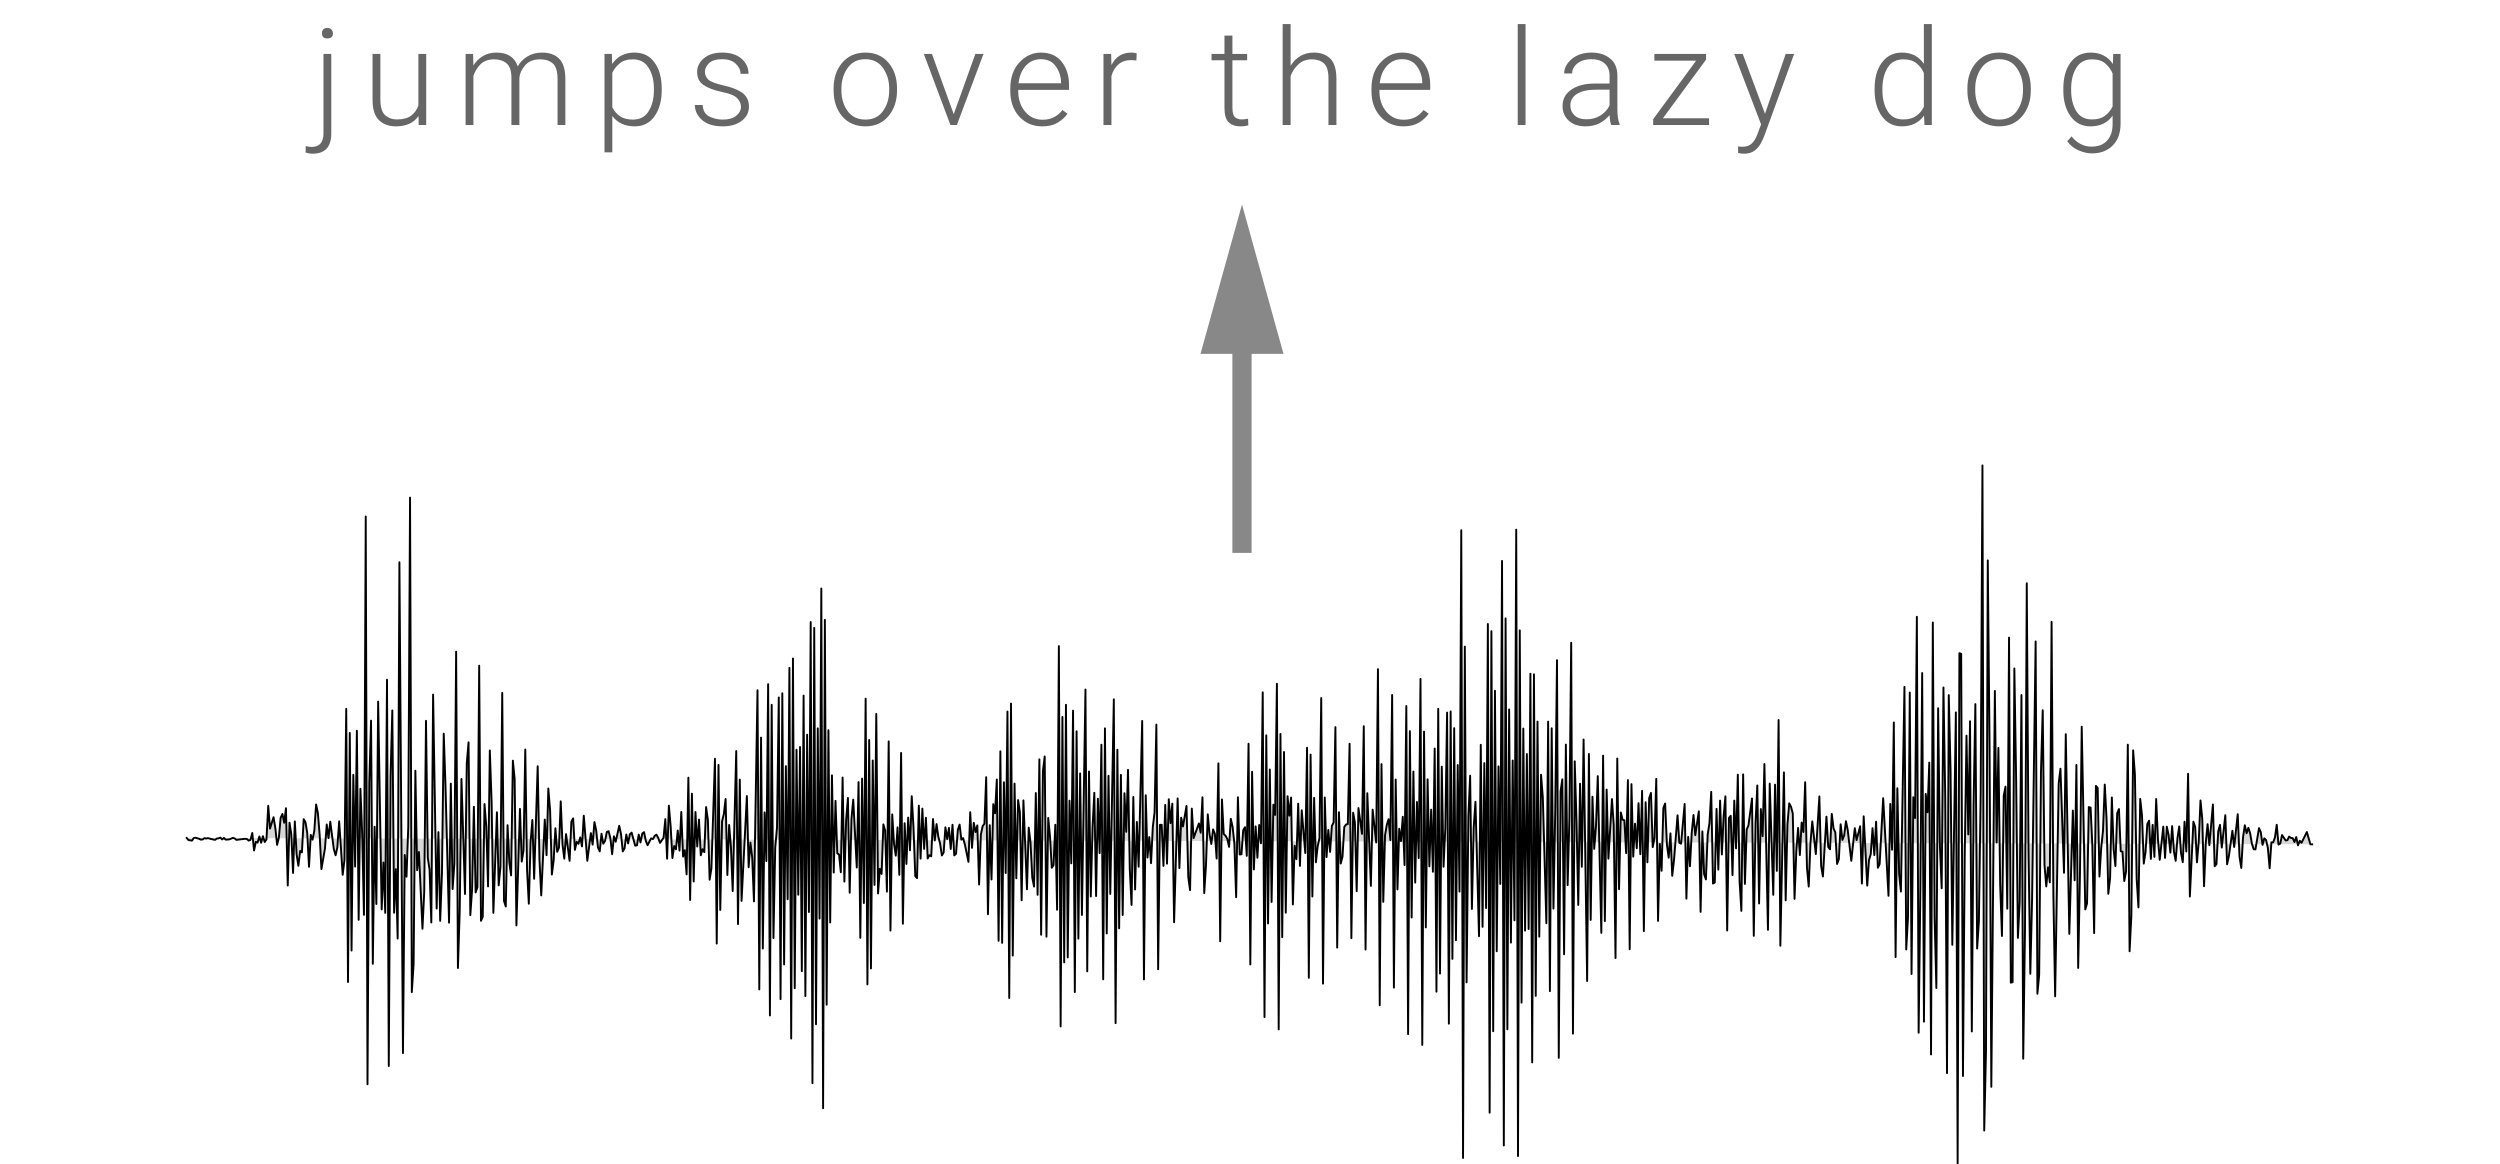
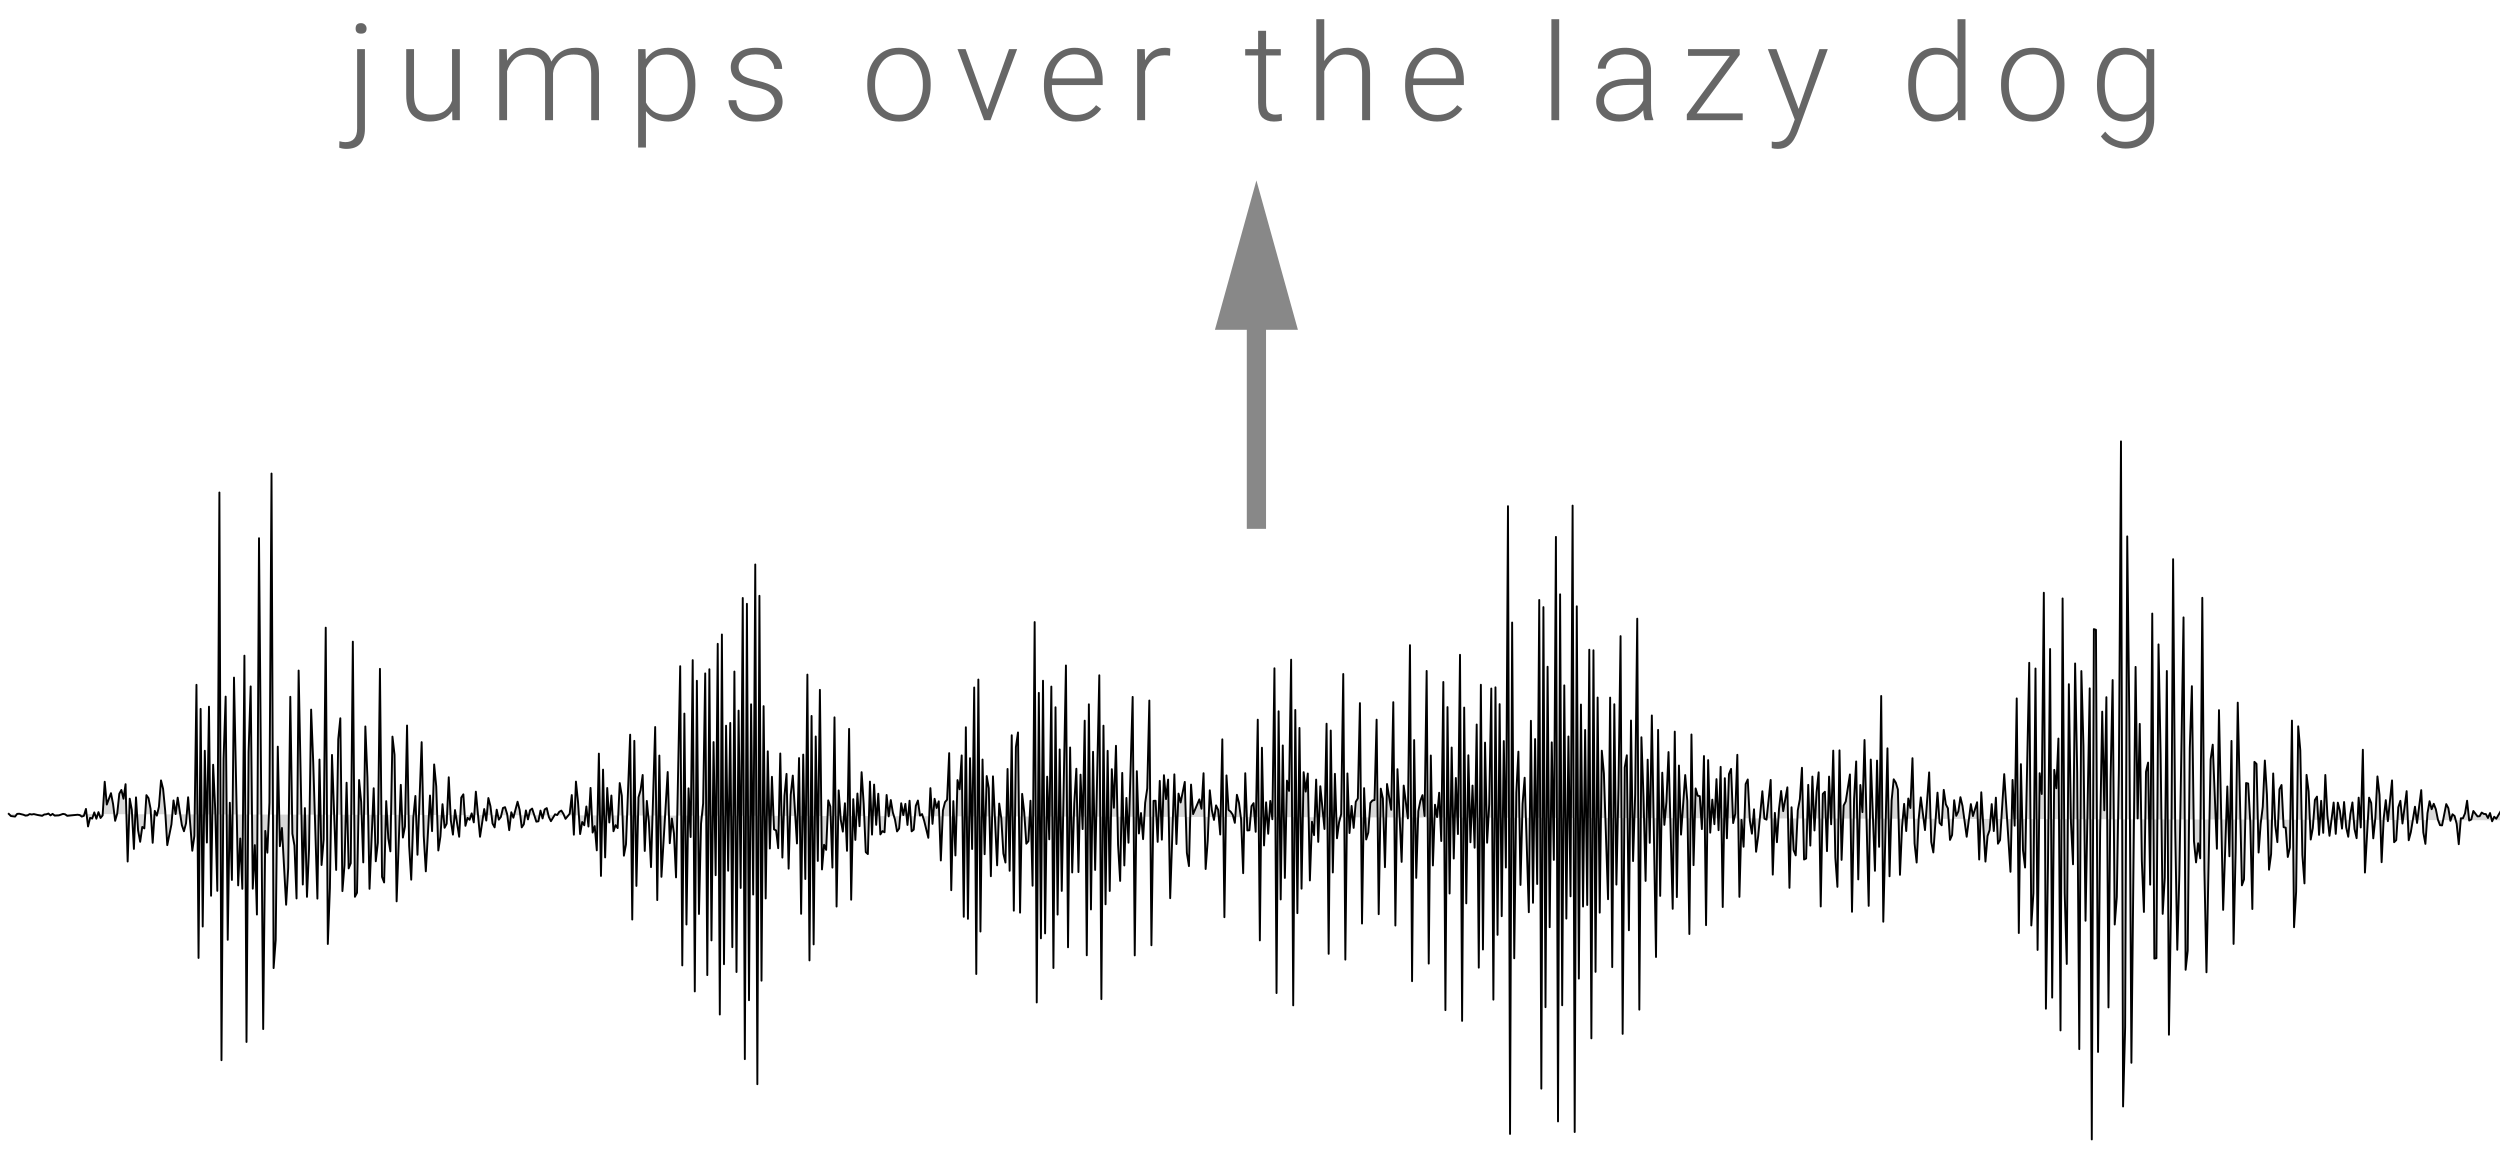
- <svg xmlns="http://www.w3.org/2000/svg" width="260px" height="121px" viewBox="0 0 223 121" version="1.1">
+ <svg xmlns="http://www.w3.org/2000/svg" width="260px" height="121px" viewBox="0 0 260 120" version="1.1">
  <defs>
-     <style type="text/css" id="style2">
+     <style>
      svg {
        font: 300 14px -apple-system, BlinkMacSystemFont, "Roboto", Helvetica, sans-serif;
      }
    </style>
  </defs>
  <g id="Page-1" stroke="none" stroke-width="1" fill="none" fill-rule="evenodd">
-     <g id="speech_recognition" transform="translate(0, -2)">
-       <polyline id="path9" stroke="#000000" stroke-width="0.2" fill="#D8D8D8" stroke-linecap="square" stroke-linejoin="round" points="0.915 89.146 1.1 89.367 1.468 89.424 1.653 89.146 1.837 89.127 2.206 89.233 2.39 89.324 2.575 89.299 2.759 89.165 2.943 89.208 3.128 89.165 3.496 89.266 3.865 89.346 4.05 89.208 4.234 89.186 4.418 89.109 4.603 89.299 4.787 89.146 4.971 89.324 5.34 89.299 5.709 89.146 5.893 89.186 6.078 89.346 6.446 89.299 6.999 89.233 7.184 89.266 7.368 89.424 7.552 89.346 7.737 88.631 7.921 90.449 8.106 89.556 8.29 89.631 8.474 88.992 8.659 89.646 8.843 88.961 9.027 89.571 9.212 89.299 9.396 85.804 9.58 88.171 9.949 86.991 10.134 88.116 10.318 89.863 10.502 89.109 10.687 87.047 10.871 86.655 11.055 87.565 11.24 86.056 11.424 94.097 11.608 87.565 11.793 88.735 11.977 92.787 12.162 87.427 12.346 90.857 12.53 92.045 12.715 90.503 12.899 90.652 13.083 87.197 13.268 87.505 13.452 88.631 13.636 92.15 13.821 88.83 14.005 89.324 14.189 88.399 14.374 85.663 14.558 86.549 14.743 88.816 14.927 92.392 15.296 90.238 15.48 87.746 15.664 89.165 15.849 87.456 16.217 90.317 16.402 90.948 16.586 90.122 16.771 87.417 17.139 92.976 17.324 91.439 17.508 75.722 17.692 104.126 17.877 78.225 18.061 100.858 18.245 82.58 18.43 92.124 18.614 77.995 18.799 97.658 18.983 84.033 19.167 88.708 19.352 97.147 19.536 55.721 19.72 114.76 19.905 83.412 20.089 76.948 20.273 102.24 20.458 87.986 20.642 96.015 20.827 74.97 21.195 96.58 21.38 91.706 21.564 96.937 21.748 72.691 21.933 112.864 22.117 82.708 22.301 75.888 22.486 96.923 22.67 92.392 22.855 99.611 23.039 60.476 23.408 111.521 23.592 90.918 23.776 93.179 23.961 87.954 24.145 53.75 24.329 105.18 24.514 102.27 24.698 82.153 24.883 92.502 25.067 90.61 25.436 98.592 25.62 94.767 25.804 76.967 25.989 91.202 26.173 92.443 26.357 97.937 26.542 74.239 26.911 96.49 27.095 88.543 27.279 97.771 27.464 92.787 27.648 78.3 27.832 83.772 28.201 97.956 28.385 83.493 28.57 94.461 28.754 91.814 28.938 69.778 29.123 102.674 29.307 96.875 29.492 83.014 29.86 94.974 30.045 81.385 30.229 79.201 30.413 97.174 30.598 94.491 30.782 85.904 30.966 94.812 31.151 94.273 31.335 71.233 31.52 97.764 31.704 97.35 31.888 85.622 32.073 87.912 32.257 94.189 32.441 80.051 32.626 85.353 32.81 96.937 33.179 86.478 33.363 94.074 33.548 92.142 33.732 74.061 33.916 95.697 34.101 96.275 34.285 87.818 34.469 91.688 34.654 93.041 34.838 81.109 35.022 83 35.207 98.239 35.576 86.124 35.76 91.606 35.944 90.449 36.129 79.954 36.313 92.46 36.497 95.987 36.682 89.541 36.866 87.282 37.05 93.395 37.419 81.685 37.604 91.439 37.788 95.12 38.157 87.235 38.341 90.938 38.525 84.003 38.71 86.287 38.894 92.951 39.078 91.495 39.263 88.138 39.447 90.589 39.632 90.168 39.816 85.337 40 89.824 40.185 91.298 40.369 88.748 40.738 91.523 40.922 87.447 41.106 87.112 41.291 90.384 41.475 89.556 41.66 89.757 41.844 89.091 42.028 90.026 42.213 86.835 42.581 91.523 42.95 88.643 43.134 89.837 43.319 87.496 43.503 88.352 43.688 90.145 43.872 90.546 44.056 88.708 44.241 89.744 44.425 89.459 44.609 88.531 44.794 88.446 44.978 89.165 45.162 90.837 45.347 88.976 45.531 89.541 45.9 87.88 46.084 88.735 46.269 90.546 46.453 90.226 46.637 88.788 46.822 89.716 47.006 88.761 47.19 88.593 47.559 89.952 47.743 89.914 47.928 88.802 48.112 89.616 48.297 88.682 48.481 88.543 48.665 89.459 48.85 89.902 49.218 89.186 49.403 89.266 49.587 88.931 49.771 88.802 49.956 89.146 50.14 89.66 50.509 89.127 50.693 87.187 50.878 91.307 51.062 85.787 51.246 87.912 51.431 91.24 51.615 89.989 51.799 90.328 51.984 88.376 52.168 90.46 52.353 86.443 52.537 91.086 52.721 90.417 52.906 92.935 53.09 82.878 53.274 95.597 53.459 84.542 53.643 93.672 53.827 86.452 54.012 90.038 54.196 87.235 54.381 90.948 54.565 90.317 54.749 90.62 54.934 85.937 55.118 87.254 55.302 93.491 55.487 92.306 55.855 80.908 56.04 100.132 56.224 81.548 56.409 96.635 56.593 87.417 56.777 86.673 56.962 85.097 57.146 93 57.33 87.797 57.515 90.074 57.699 94.678 58.068 80.11 58.252 98.108 58.437 83.079 58.621 95.69 59.174 84.79 59.358 92.194 59.543 89.631 59.727 91.163 59.911 95.747 60.28 73.786 60.465 104.901 60.649 78.713 60.833 100.648 61.018 86.487 61.202 91.55 61.386 73.154 61.571 107.607 61.755 75.303 61.939 99.554 62.124 90.157 62.308 88.061 62.492 74.534 62.677 105.909 62.861 74.101 63.046 102.3 63.23 81.678 63.414 95.518 63.599 71.459 63.783 110.008 63.967 70.488 64.152 104.775 64.336 79.973 64.52 95.054 64.705 79.688 64.889 103.005 65.074 74.343 65.258 105.588 65.442 78.406 65.627 96.848 65.811 66.693 65.995 114.649 66.18 67.299 66.364 108.522 66.548 77.748 66.733 97.531 66.917 63.208 67.102 117.255 67.286 66.465 67.47 106.49 67.655 77.94 67.839 97.937 68.023 82.637 68.208 92.745 68.392 85.289 68.576 90.755 68.761 90.867 68.945 92.712 69.13 82.864 69.314 93.687 69.498 87.263 69.683 84.986 69.867 94.841 70.051 87.168 70.236 85.161 70.604 92.22 70.789 83.339 70.973 99.535 71.158 82.978 71.342 95.917 71.526 74.661 71.711 104.38 71.895 78.96 72.079 102.716 72.264 81.095 72.448 94.036 72.632 76.245 72.817 94.922 73.001 92.357 73.186 92.886 73.37 87.736 73.554 88.376 73.739 94.73 73.923 79.106 74.107 98.78 74.292 86.7 74.476 89.744 74.66 90.987 74.845 88.04 75.029 92.984 75.214 80.306 75.398 98.069 75.582 87.615 75.767 91.85 75.951 87.028 76.135 90.427 76.32 84.806 76.504 88.083 76.688 93.122 76.873 93.323 77.057 85.787 77.242 91.298 77.426 86.098 77.61 90.283 77.795 87.047 77.979 91.279 78.163 90.938 78.348 91.056 78.532 87.178 78.716 89.405 78.901 87.705 79.085 89.008 79.269 89.73 79.454 90.968 79.638 90.673 79.823 88.04 80.007 89.266 80.191 88.105 80.376 90.294 80.56 87.777 80.744 90.958 80.929 90.786 81.113 88.306 81.297 87.756 81.482 89.324 81.666 89.165 81.851 89.85 82.219 91.633 82.404 86.469 82.588 90.18 82.772 87.575 82.957 88.531 83.141 87.839 83.325 93.99 83.51 88.788 83.694 87.922 83.879 87.665 84.063 82.828 84.247 97.079 84.432 87.818 84.616 93.467 84.8 85.63 84.985 86.584 85.169 83.065 85.353 99.844 85.538 80.136 85.722 100.057 85.907 83.354 86.091 92.795 86.275 76 86.46 105.796 86.644 75.174 86.828 101.378 87.013 83.493 87.197 93.339 87.381 85.209 87.566 86.469 87.75 95.625 87.935 85.241 88.303 94.491 88.488 88.072 88.672 89.616 88.856 93.275 89.041 94.204 89.225 84.473 89.409 95.062 89.594 80.968 89.778 99.21 89.963 82.202 90.147 80.675 90.331 99.414 90.516 87.065 90.7 88.992 90.884 92.246 91.069 91.984 91.253 87.777 91.437 96.614 91.622 69.197 91.806 108.755 91.991 76.562 92.175 102.084 92.359 75.297 92.544 101.572 92.728 85.273 92.912 91.787 93.097 75.905 93.281 105.174 93.465 78.057 93.65 99.617 93.834 82.44 94.019 97.154 94.387 73.711 94.572 103.017 94.756 82.237 94.94 95.237 95.125 88.018 95.309 84.45 95.493 95.193 95.678 85.066 95.862 90.725 96.046 79.45 96.231 103.848 96.415 77.748 96.6 99.082 96.784 82.686 96.968 94.974 97.337 74.731 97.521 108.408 97.706 79.973 97.89 98.546 98.074 82.587 98.259 97.161 98.443 84.496 98.628 88.507 98.812 82.063 98.996 92.349 99.181 96.114 99.365 84.884 99.549 94.506 99.734 87.486 99.918 92.142 100.287 76.979 100.471 103.859 100.656 84.705 100.84 91.183 101.024 89.057 101.209 91.769 101.393 87.986 101.577 86.487 101.762 77.356 101.946 102.805 102.13 87.787 102.315 87.777 102.499 92.054 102.684 85.713 102.868 91.823 103.052 85.121 103.237 87.605 103.421 85.581 103.605 97.91 103.974 85.034 104.158 92.28 104.343 87.037 104.527 87.954 104.896 85.82 105.08 93.203 105.265 94.574 105.449 86.098 105.633 89.165 106.186 87.635 106.371 88.605 106.555 84.916 106.74 94.878 106.924 91.939 107.108 86.691 107.293 88.775 107.477 89.771 107.661 88.261 107.846 88.721 108.03 91.288 108.214 81.392 108.399 99.888 108.583 85.145 108.768 88.735 108.952 88.916 109.136 89.233 109.321 90.074 109.505 87.159 109.689 87.997 109.874 89.702 110.058 95.309 110.242 84.916 110.427 90.867 110.611 90.847 110.795 88.341 110.98 88.029 111.164 91.007 111.349 79.348 111.533 102.299 111.717 82.265 111.902 92.426 112.086 87.944 112.27 91.212 112.455 87.797 112.639 89.702 112.823 74.003 113.008 107.776 113.192 78.475 113.377 98.042 113.561 82.028 113.745 95.803 113.93 85.688 114.114 86.754 114.298 73.108 114.483 109.056 114.667 78.337 114.851 99.465 115.036 80.208 115.22 96.923 115.405 84.806 115.589 86.826 115.773 84.947 115.958 96.065 116.142 89.964 116.326 91.354 116.511 85.581 116.695 92.054 116.879 86.269 117.248 90.714 117.433 79.766 117.617 103.697 117.801 80.477 117.986 95.237 118.17 84.979 118.354 91.679 118.539 90.026 118.723 89.165 118.907 74.597 119.092 104.299 119.276 84.939 119.461 91.134 119.645 88.318 119.829 90.599 120.014 87.891 120.198 87.535 120.382 77.625 120.567 100.549 120.751 86.469 120.935 91.805 121.12 91.095 121.304 88.007 121.489 87.746 121.673 87.705 121.857 79.348 122.042 99.573 122.226 86.522 122.41 87.535 122.595 94.686 122.779 86.039 123.148 88.721 123.332 77.527 123.517 100.753 123.701 84.496 124.07 94.136 124.254 86.201 124.623 89.616 124.807 71.598 124.991 106.541 125.176 81.467 125.36 95.796 125.545 88.858 125.729 87.777 125.913 87.197 126.098 89.367 126.282 74.279 126.466 104.712 126.651 83.072 126.835 94.506 127.019 88.193 127.204 89.476 127.388 86.945 127.572 91.966 127.757 75.427 127.941 109.55 128.126 78.039 128.31 97.424 128.494 82.244 128.679 93.789 128.863 85.41 129.047 91.24 129.232 72.601 129.416 110.67 129.6 78.088 129.785 98.449 129.969 83.05 130.154 92.098 130.338 86.201 130.522 92.662 130.707 79.85 130.891 105.135 131.075 75.716 131.26 103.247 131.444 81.732 131.628 92.142 131.813 88.149 131.997 76.108 132.182 108.462 132.366 75.983 132.55 101.723 132.735 77.73 132.919 99.781 133.103 81.569 133.288 94.723 133.472 57.143 133.656 122.429 133.841 69.245 134.025 104.16 134.21 86.936 134.394 82.672 134.578 96.532 134.763 88.094 134.947 85.386 135.316 99.369 135.5 79.463 135.684 98.39 135.869 81.365 136.053 96.435 136.238 66.897 136.422 117.718 136.606 67.641 136.791 109.245 136.975 73.843 137.159 100.931 137.344 81.705 137.528 93.928 137.712 60.339 137.897 121.127 138.081 66.309 138.266 109.046 138.45 75.781 138.634 100.032 138.819 81.095 139.003 97.718 139.187 57.086 139.372 122.23 139.556 67.556 139.74 106.273 139.925 77.773 140.109 98.78 140.294 80.418 140.478 98.618 140.662 72.07 140.847 112.487 141.031 72.131 141.215 105.571 141.4 77.045 141.584 99.414 141.768 82.573 141.953 84.923 142.322 98.016 142.506 77.051 142.69 105.078 142.875 77.742 143.059 96.497 143.243 86.373 143.428 70.658 143.612 112.021 143.796 84.313 143.981 83.05 144.165 101.244 144.349 79.437 144.534 94.051 144.718 87.131 144.903 68.844 145.087 109.502 145.271 81.176 145.456 87.398 145.64 96.114 145.824 83.507 146.009 92.15 146.193 78.909 146.562 104.027 146.746 80.411 146.931 97.671 147.115 84.861 147.299 90.283 147.484 87.88 147.668 82.715 148.037 99.018 148.221 80.589 148.405 97.797 148.59 84.116 148.774 91.298 149.143 85.105 149.327 87.787 149.512 101.638 149.696 80.888 149.88 94.476 150.065 86.496 150.249 87.254 150.433 87.301 150.618 90.725 150.802 83.129 150.987 100.716 151.171 83.551 151.355 91.095 151.54 87.665 151.724 90.215 151.908 85.532 152.093 90.837 152.277 84.252 152.461 98.831 152.646 85.434 152.83 91.679 153.015 85.002 153.199 84.466 153.383 90.098 153.568 89.146 153.752 83 153.936 97.771 154.121 89.771 154.305 92.561 154.489 86.039 154.674 85.565 154.858 89.837 155.043 91.202 155.227 88.669 155.411 93.082 155.596 91.467 155.964 86.79 156.149 89.646 156.333 89.744 156.702 85.614 156.886 95.461 157.071 89.04 157.255 92.089 157.439 88.618 157.624 86.763 157.808 88.858 158.177 86.382 158.361 96.834 158.545 88.458 158.73 92.919 158.914 93.459 159.099 88.775 159.283 87.615 159.467 84.351 159.652 93.89 159.836 93.781 160.02 86.124 160.205 92.443 160.389 85.265 160.573 90.867 160.758 86.881 160.942 84.822 161.126 98.773 161.311 87.065 161.495 86.844 161.68 93.017 161.864 85.265 162.048 90.226 162.233 82.566 162.417 93.679 162.601 96.731 162.786 82.538 162.97 93.928 163.154 88.272 163.339 87.849 163.708 85.042 163.892 99.325 164.076 87.595 164.261 83.691 164.445 95.959 164.629 86.141 164.814 88.961 164.998 81.46 165.367 98.708 165.551 83.493 165.92 95.062 166.104 83.603 166.289 92.57 166.473 76.882 166.657 100.357 167.026 82.327 167.21 95.633 167.395 87.726 167.579 85.548 167.764 85.896 167.948 86.602 168.132 95.482 168.317 90.514 168.501 88.105 168.685 90.928 168.87 87.545 169.054 88.531 169.238 83.354 169.423 92.211 169.607 94.204 169.792 89.602 169.976 87.427 170.345 90.827 170.713 84.829 170.898 92.063 171.082 93.155 171.451 86.936 171.635 90.086 171.82 90.328 172.004 86.646 172.188 88.149 172.373 88.568 172.557 91.85 172.741 91.345 172.926 87.726 173.11 89.346 173.294 88.887 173.479 87.408 173.663 88.318 174.032 91.523 174.401 88.127 174.585 89.367 174.954 87.933 175.138 93.89 175.322 86.899 175.691 94.105 175.875 91.448 176.06 90.827 176.244 88.127 176.429 90.928 176.613 87.456 176.797 92.246 176.982 91.868 177.35 85.01 177.903 95.164 178.088 85.614 178.272 90.372 178.457 77.137 178.641 101.535 178.825 83.973 179.01 92.91 179.194 94.723 179.563 73.432 179.747 100.747 179.931 97.39 180.116 74.026 180.3 103.293 180.485 84.916 180.669 87.075 180.853 66.148 181.038 109.405 181.222 94.219 181.406 71.997 181.591 108.251 181.775 84.566 181.959 86.478 182.144 81.311 182.328 111.662 182.513 66.74 182.697 97.37 182.881 104.752 183.066 75.657 183.25 90.001 183.434 94.386 183.619 73.5 183.803 84.837 183.987 113.607 184.172 74.291 184.356 82.091 184.541 100.257 184.909 76.09 185.094 123 185.278 69.929 185.462 69.999 185.647 113.903 185.831 91.037 186.015 78.512 186.2 88.775 186.384 77.009 186.569 109.271 186.753 85.614 186.937 75.227 187.122 100.648 187.306 97.778 187.49 84.458 187.675 50.405 187.859 119.575 188.043 111.327 188.228 60.285 188.412 79.265 188.597 115.028 188.965 73.86 189.15 89.616 189.334 79.785 189.518 94.028 189.703 99.344 189.887 84.767 190.071 83.81 190.256 96.504 190.44 68.311 190.625 104.195 190.809 104.149 190.993 71.52 191.178 82.964 191.362 99.541 191.546 95.796 191.731 74.285 191.915 112.109 192.099 98.683 192.284 62.657 192.468 90.704 192.652 103.276 192.837 95.489 193.206 68.71 193.39 105.356 193.574 103.381 193.759 82.32 193.943 75.864 194.127 91.966 194.312 94.189 194.496 92.202 194.68 93.765 194.865 66.673 195.049 94.996 195.234 105.616 195.602 83.478 195.787 81.946 196.155 92.77 196.34 78.356 196.708 99.127 197.077 86.295 197.262 93.554 197.446 81.555 197.63 102.668 197.815 93 197.999 77.576 198.368 96.573 198.552 95.959 198.736 85.937 198.921 85.988 199.105 89.977 199.29 99.037 199.474 83.735 199.658 83.944 199.843 93.163 200.027 90.168 200.211 88.399 200.396 83.595 200.58 87.14 200.764 94.952 200.949 93.323 201.133 84.939 201.318 90.328 201.502 92.08 201.686 86.584 201.871 86.141 202.055 90.525 202.239 90.578 202.424 93.625 202.608 92.645 202.792 79.444 202.977 100.931 203.161 97.235 203.346 80.038 203.53 82.538 203.714 93.419 203.899 96.372 204.083 85.089 204.267 86.808 204.452 91.814 204.636 90.62 204.82 87.695 205.005 87.35 205.189 91.326 205.374 87.787 205.558 91.115 205.742 85.097 205.927 89.299 206.111 91.42 206.48 87.965 206.664 91.221 206.848 87.975 207.033 88.83 207.217 90.673 207.402 87.912 207.586 90.536 207.77 91.523 207.955 89.186 208.139 87.954 208.323 90.714 208.508 91.67 208.692 87.456 208.876 90.557 209.061 82.475 209.245 95.244 209.614 87.456 209.798 88.007 209.983 91.688 210.167 89.556 210.351 85.249 210.536 87.178 210.72 94.166 210.904 89.602 211.089 87.716 211.273 89.902 211.642 85.663 211.826 92.089 212.011 91.877 212.195 88.458 212.379 87.787 212.564 90.145 212.932 86.781 213.117 91.886 213.301 91.056 213.67 88.399 213.854 90.086 214.223 86.673 214.407 91.076 214.592 92.263 214.776 89.073 214.96 87.828 215.145 88.656 215.329 88.094 215.513 88.656 215.698 89.744 215.882 90.317 216.067 90.339 216.435 88.127 216.62 88.543 216.804 89.863 216.988 89.186 217.173 89.367 217.357 90.18 217.541 92.297 217.726 89.602 217.91 89.602 218.095 89.091 218.279 87.777 218.463 89.837 218.648 89.73 218.832 88.844 219.201 89.405 219.385 89.387 219.569 89.008 219.754 89.146 219.938 89.165 220.123 89.571 220.307 89.057 220.491 89.914 220.676 89.442 220.86 89.646 221.413 88.531 221.782 89.811 221.966 89.811 221.966 89.811" />
-       <path d="M110.667,58.5 L110.667,29" id="Line" stroke="#888888" stroke-width="2" fill="#888888" stroke-linecap="square" />
-       <path id="Line-decoration-1" d="M110.667,27 L107.667,37.8 L113.667,37.8 L110.667,27 Z" stroke="#888888" stroke-width="2" fill="#888888" stroke-linecap="square" />
+     <g id="speech_recognition" transform="translate(0, -3)">
+       <polyline id="path9" stroke="#000000" stroke-width="0.2" fill="#D8D8D8" fill-rule="nonzero" stroke-linecap="square" stroke-linejoin="round" points="0.915 87.146 1.132 87.367 1.566 87.424 1.783 87.146 2 87.127 2.433 87.233 2.65 87.324 2.867 87.299 3.084 87.165 3.301 87.208 3.518 87.165 3.951 87.266 4.385 87.346 4.602 87.208 4.819 87.186 5.035 87.109 5.252 87.299 5.469 87.146 5.686 87.324 6.12 87.299 6.553 87.146 6.77 87.186 6.987 87.346 7.421 87.299 8.071 87.233 8.288 87.266 8.505 87.424 8.722 87.346 8.939 86.631 9.156 88.449 9.372 87.556 9.589 87.631 9.806 86.992 10.023 87.646 10.24 86.961 10.457 87.571 10.674 87.299 10.89 83.804 11.107 86.171 11.541 84.991 11.758 86.116 11.975 87.863 12.191 87.109 12.408 85.047 12.625 84.655 12.842 85.565 13.059 84.056 13.276 92.097 13.493 85.565 13.709 86.735 13.926 90.787 14.143 85.427 14.36 88.857 14.577 90.045 14.794 88.503 15.01 88.652 15.227 85.197 15.444 85.505 15.661 86.631 15.878 90.15 16.095 86.83 16.312 87.324 16.528 86.399 16.745 83.663 16.962 84.549 17.179 86.816 17.396 90.392 17.829 88.238 18.046 85.746 18.263 87.165 18.48 85.456 18.914 88.317 19.131 88.948 19.347 88.122 19.564 85.417 19.998 90.976 20.215 89.439 20.432 73.722 20.648 102.126 20.865 76.225 21.082 98.858 21.299 80.58 21.516 90.124 21.733 75.995 21.95 95.658 22.166 82.033 22.383 86.708 22.6 95.147 22.817 53.721 23.034 112.76 23.251 81.412 23.468 74.948 23.684 100.24 23.901 85.986 24.118 94.015 24.335 72.97 24.769 94.58 24.985 89.706 25.202 94.937 25.419 70.691 25.636 110.864 25.853 80.708 26.07 73.888 26.287 94.923 26.503 90.392 26.72 97.611 26.937 58.476 27.371 109.521 27.588 88.918 27.804 91.179 28.021 85.954 28.238 51.75 28.455 103.18 28.672 100.27 28.889 80.153 29.106 90.502 29.322 88.61 29.756 96.592 29.973 92.767 30.19 74.967 30.407 89.202 30.623 90.443 30.84 95.937 31.057 72.239 31.491 94.49 31.708 86.543 31.925 95.771 32.141 90.787 32.358 76.3 32.575 81.772 33.009 95.956 33.226 81.493 33.442 92.461 33.659 89.814 33.876 67.778 34.093 100.674 34.31 94.875 34.527 81.014 34.96 92.974 35.177 79.385 35.394 77.201 35.611 95.174 35.828 92.491 36.045 83.904 36.262 92.812 36.478 92.273 36.695 69.233 36.912 95.764 37.129 95.35 37.346 83.622 37.563 85.912 37.779 92.189 37.996 78.051 38.213 83.353 38.43 94.937 38.864 84.478 39.081 92.074 39.297 90.142 39.514 72.061 39.731 93.697 39.948 94.275 40.165 85.818 40.382 89.688 40.598 91.041 40.815 79.109 41.032 81 41.249 96.239 41.683 84.124 41.9 89.606 42.116 88.449 42.333 77.954 42.55 90.46 42.767 93.987 42.984 87.541 43.201 85.282 43.417 91.395 43.851 79.685 44.068 89.439 44.285 93.12 44.719 85.235 44.935 88.938 45.152 82.003 45.369 84.287 45.586 90.951 45.803 89.495 46.02 86.138 46.236 88.589 46.453 88.168 46.67 83.337 46.887 87.824 47.104 89.298 47.321 86.748 47.754 89.523 47.971 85.447 48.188 85.112 48.405 88.384 48.622 87.556 48.839 87.757 49.055 87.091 49.272 88.026 49.489 84.835 49.923 89.523 50.357 86.643 50.573 87.837 50.79 85.496 51.007 86.352 51.224 88.145 51.441 88.546 51.658 86.708 51.875 87.744 52.091 87.459 52.308 86.531 52.525 86.446 52.742 87.165 52.959 88.837 53.176 86.976 53.392 87.541 53.826 85.88 54.043 86.735 54.26 88.546 54.477 88.226 54.694 86.788 54.91 87.716 55.127 86.761 55.344 86.593 55.778 87.952 55.995 87.914 56.211 86.802 56.428 87.616 56.645 86.682 56.862 86.543 57.079 87.459 57.296 87.902 57.729 87.186 57.946 87.266 58.163 86.931 58.38 86.802 58.597 87.146 58.814 87.66 59.247 87.127 59.464 85.187 59.681 89.307 59.898 83.787 60.115 85.912 60.332 89.24 60.548 87.989 60.765 88.328 60.982 86.376 61.199 88.46 61.416 84.443 61.633 89.086 61.849 88.417 62.066 90.935 62.283 80.878 62.5 93.597 62.717 82.542 62.934 91.672 63.151 84.452 63.367 88.038 63.584 85.235 63.801 88.948 64.018 88.317 64.235 88.62 64.452 83.937 64.669 85.254 64.885 91.491 65.102 90.306 65.536 78.908 65.753 98.132 65.97 79.548 66.186 94.635 66.403 85.417 66.62 84.673 66.837 83.097 67.054 91 67.271 85.797 67.488 88.074 67.704 92.678 68.138 78.11 68.355 96.108 68.572 81.079 68.789 93.69 69.439 82.79 69.656 90.194 69.873 87.631 70.09 89.163 70.307 93.747 70.74 71.786 70.957 102.901 71.174 76.713 71.391 98.648 71.608 84.487 71.824 89.55 72.041 71.154 72.258 105.607 72.475 73.303 72.692 97.554 72.909 88.157 73.126 86.061 73.342 72.534 73.559 103.909 73.776 72.101 73.993 100.3 74.21 79.678 74.427 93.518 74.643 69.459 74.86 108.008 75.077 68.488 75.294 102.775 75.511 77.973 75.728 93.054 75.945 77.688 76.161 101.005 76.378 72.343 76.595 103.588 76.812 76.406 77.029 94.848 77.246 64.693 77.463 112.649 77.679 65.299 77.896 106.522 78.113 75.748 78.33 95.531 78.547 61.208 78.764 115.255 78.98 64.465 79.197 104.49 79.414 75.94 79.631 95.937 79.848 80.637 80.065 90.745 80.282 83.289 80.498 88.755 80.715 88.867 80.932 90.712 81.149 80.864 81.366 91.687 81.583 85.263 81.799 82.986 82.016 92.841 82.233 85.168 82.45 83.161 82.884 90.22 83.101 81.339 83.317 97.535 83.534 80.978 83.751 93.917 83.968 72.661 84.185 102.38 84.402 76.96 84.618 100.716 84.835 79.095 85.052 92.036 85.269 74.245 85.486 92.922 85.703 90.357 85.92 90.886 86.136 85.736 86.353 86.376 86.57 92.73 86.787 77.106 87.004 96.78 87.221 84.7 87.437 87.744 87.654 88.987 87.871 86.04 88.088 90.984 88.305 78.306 88.522 96.069 88.739 85.615 88.955 89.85 89.172 85.028 89.389 88.427 89.606 82.806 89.823 86.083 90.04 91.122 90.257 91.323 90.473 83.787 90.69 89.298 90.907 84.098 91.124 88.283 91.341 85.047 91.558 89.279 91.774 88.938 91.991 89.056 92.208 85.178 92.425 87.405 92.642 85.705 92.859 87.008 93.076 87.73 93.292 88.968 93.509 88.673 93.726 86.04 93.943 87.266 94.16 86.105 94.377 88.294 94.593 85.777 94.81 88.958 95.027 88.786 95.244 86.306 95.461 85.756 95.678 87.324 95.895 87.165 96.111 87.85 96.545 89.633 96.762 84.469 96.979 88.18 97.196 85.575 97.412 86.531 97.629 85.839 97.846 91.99 98.063 86.788 98.28 85.922 98.497 85.665 98.714 80.828 98.93 95.079 99.147 85.818 99.364 91.467 99.581 83.63 99.798 84.584 100.015 81.065 100.231 97.844 100.448 78.136 100.665 98.057 100.882 81.354 101.099 90.795 101.316 74 101.533 103.796 101.749 73.174 101.966 99.378 102.183 81.493 102.4 91.339 102.617 83.209 102.834 84.469 103.05 93.625 103.267 83.241 103.701 92.491 103.918 86.072 104.135 87.616 104.352 91.275 104.568 92.204 104.785 82.473 105.002 93.062 105.219 78.968 105.436 97.21 105.653 80.202 105.87 78.675 106.086 97.414 106.303 85.065 106.52 86.992 106.737 90.246 106.954 89.984 107.171 85.777 107.387 94.614 107.604 67.197 107.821 106.755 108.038 74.562 108.255 100.084 108.472 73.297 108.689 99.572 108.905 83.273 109.122 89.787 109.339 73.905 109.556 103.174 109.773 76.057 109.99 97.617 110.206 80.44 110.423 95.154 110.857 71.711 111.074 101.017 111.291 80.237 111.508 93.237 111.724 86.018 111.941 82.45 112.158 93.193 112.375 83.066 112.592 88.725 112.809 77.45 113.025 101.848 113.242 75.748 113.459 97.082 113.676 80.686 113.893 92.974 114.327 72.731 114.543 106.408 114.76 77.973 114.977 96.546 115.194 80.587 115.411 95.161 115.628 82.496 115.844 86.507 116.061 80.063 116.278 90.349 116.495 94.114 116.712 82.884 116.929 92.506 117.146 85.486 117.362 90.142 117.796 74.979 118.013 101.859 118.23 82.705 118.447 89.183 118.664 87.057 118.88 89.769 119.097 85.986 119.314 84.487 119.531 75.356 119.748 100.805 119.965 85.787 120.181 85.777 120.398 90.054 120.615 83.713 120.832 89.823 121.049 83.121 121.266 85.605 121.483 83.581 121.699 95.91 122.133 83.034 122.35 90.28 122.567 85.037 122.784 85.954 123.217 83.82 123.434 91.203 123.651 92.574 123.868 84.098 124.085 87.165 124.735 85.635 124.952 86.605 125.169 82.916 125.386 92.878 125.603 89.939 125.819 84.691 126.036 86.775 126.253 87.771 126.47 86.261 126.687 86.721 126.904 89.288 127.121 79.392 127.337 97.888 127.554 83.145 127.771 86.735 127.988 86.916 128.205 87.233 128.422 88.074 128.638 85.159 128.855 85.997 129.072 87.702 129.289 93.309 129.506 82.916 129.723 88.867 129.94 88.847 130.156 86.341 130.373 86.029 130.59 89.007 130.807 77.348 131.024 100.299 131.241 80.265 131.458 90.426 131.674 85.944 131.891 89.212 132.108 85.797 132.325 87.702 132.542 72.003 132.759 105.776 132.975 76.475 133.192 96.042 133.409 80.028 133.626 93.803 133.843 83.688 134.06 84.754 134.277 71.108 134.493 107.056 134.71 76.337 134.927 97.465 135.144 78.208 135.361 94.923 135.578 82.806 135.794 84.826 136.011 82.947 136.228 94.065 136.445 87.964 136.662 89.354 136.879 83.581 137.096 90.054 137.312 84.269 137.746 88.714 137.963 77.766 138.18 101.697 138.397 78.477 138.613 93.237 138.83 82.979 139.047 89.679 139.264 88.026 139.481 87.165 139.698 72.597 139.915 102.299 140.131 82.939 140.348 89.134 140.565 86.318 140.782 88.599 140.999 85.891 141.216 85.535 141.432 75.625 141.649 98.549 141.866 84.469 142.083 89.805 142.3 89.095 142.517 86.007 142.734 85.746 142.95 85.705 143.167 77.348 143.384 97.573 143.601 84.522 143.818 85.535 144.035 92.686 144.251 84.039 144.685 86.721 144.902 75.527 145.119 98.753 145.336 82.496 145.769 92.136 145.986 84.201 146.42 87.616 146.637 69.598 146.854 104.541 147.071 79.467 147.287 93.796 147.504 86.858 147.721 85.777 147.938 85.197 148.155 87.367 148.372 72.279 148.588 102.712 148.805 81.072 149.022 92.506 149.239 86.193 149.456 87.476 149.673 84.945 149.89 89.966 150.106 73.427 150.323 107.55 150.54 76.039 150.757 95.424 150.974 80.244 151.191 91.789 151.407 83.41 151.624 89.24 151.841 70.601 152.058 108.67 152.275 76.088 152.492 96.449 152.709 81.05 152.925 90.098 153.142 84.201 153.359 90.662 153.576 77.85 153.793 103.135 154.01 73.716 154.226 101.247 154.443 79.732 154.66 90.142 154.877 86.149 155.094 74.108 155.311 106.462 155.528 73.983 155.744 99.723 155.961 75.73 156.178 97.781 156.395 79.569 156.612 92.723 156.829 55.143 157.045 120.429 157.262 67.245 157.479 102.16 157.696 84.936 157.913 80.672 158.13 94.532 158.347 86.094 158.563 83.386 158.997 97.369 159.214 77.463 159.431 96.39 159.648 79.365 159.865 94.435 160.081 64.897 160.298 115.718 160.515 65.641 160.732 107.245 160.949 71.843 161.166 98.931 161.382 79.705 161.599 91.928 161.816 58.339 162.033 119.127 162.25 64.309 162.467 107.046 162.684 73.781 162.9 98.032 163.117 79.095 163.334 95.718 163.551 55.086 163.768 120.23 163.985 65.556 164.201 104.273 164.418 75.773 164.635 96.78 164.852 78.418 165.069 96.618 165.286 70.07 165.503 110.487 165.719 70.131 165.936 103.571 166.153 75.045 166.37 97.414 166.587 80.573 166.804 82.923 167.237 96.016 167.454 75.051 167.671 103.078 167.888 75.742 168.105 94.497 168.322 84.373 168.538 68.658 168.755 110.021 168.972 82.313 169.189 81.05 169.406 99.244 169.623 77.437 169.839 92.051 170.056 85.131 170.273 66.844 170.49 107.502 170.707 79.176 170.924 85.398 171.141 94.114 171.357 81.507 171.574 90.15 171.791 76.909 172.225 102.027 172.442 78.411 172.659 95.671 172.875 82.861 173.092 88.283 173.309 85.88 173.526 80.715 173.96 97.018 174.176 78.589 174.393 95.797 174.61 82.116 174.827 89.298 175.261 83.105 175.478 85.787 175.694 99.638 175.911 78.888 176.128 92.476 176.345 84.496 176.562 85.254 176.779 85.301 176.995 88.725 177.212 81.129 177.429 98.716 177.646 81.551 177.863 89.095 178.08 85.665 178.297 88.215 178.513 83.532 178.73 88.837 178.947 82.252 179.164 96.831 179.381 83.434 179.598 89.679 179.814 83.002 180.031 82.466 180.248 88.098 180.465 87.146 180.682 81 180.899 95.771 181.116 87.771 181.332 90.561 181.549 84.039 181.766 83.565 181.983 87.837 182.2 89.202 182.417 86.669 182.633 91.082 182.85 89.467 183.284 84.79 183.501 87.646 183.718 87.744 184.151 83.614 184.368 93.461 184.585 87.04 184.802 90.089 185.019 86.618 185.236 84.763 185.452 86.858 185.886 84.382 186.103 94.834 186.32 86.458 186.537 90.919 186.754 91.459 186.97 86.775 187.187 85.615 187.404 82.351 187.621 91.89 187.838 91.781 188.055 84.124 188.272 90.443 188.488 83.265 188.705 88.867 188.922 84.881 189.139 82.822 189.356 96.773 189.573 85.065 189.789 84.844 190.006 91.017 190.223 83.265 190.44 88.226 190.657 80.566 190.874 91.679 191.091 94.731 191.307 80.538 191.524 91.928 191.741 86.272 191.958 85.849 192.392 83.042 192.608 97.325 192.825 85.595 193.042 81.691 193.259 93.959 193.476 84.141 193.693 86.961 193.91 79.46 194.343 96.708 194.56 81.493 194.994 93.062 195.211 81.603 195.427 90.57 195.644 74.882 195.861 98.357 196.295 80.327 196.512 93.633 196.729 85.726 196.945 83.548 197.162 83.896 197.379 84.602 197.596 93.482 197.813 88.514 198.03 86.105 198.246 88.928 198.463 85.545 198.68 86.531 198.897 81.354 199.114 90.211 199.331 92.204 199.548 87.602 199.764 85.427 200.198 88.827 200.632 82.829 200.849 90.063 201.066 91.155 201.499 84.936 201.716 88.086 201.933 88.328 202.15 84.646 202.367 86.149 202.583 86.568 202.8 89.85 203.017 89.345 203.234 85.726 203.451 87.346 203.668 86.887 203.885 85.408 204.101 86.318 204.535 89.523 204.969 86.127 205.186 87.367 205.619 85.933 205.836 91.89 206.053 84.899 206.487 92.105 206.704 89.448 206.92 88.827 207.137 86.127 207.354 88.928 207.571 85.456 207.788 90.246 208.005 89.868 208.438 83.01 209.089 93.164 209.306 83.614 209.523 88.372 209.739 75.137 209.956 99.535 210.173 81.973 210.39 90.91 210.607 92.723 211.04 71.432 211.257 98.747 211.474 95.39 211.691 72.026 211.908 101.293 212.125 82.916 212.342 85.075 212.558 64.148 212.775 107.405 212.992 92.219 213.209 69.997 213.426 106.251 213.643 82.566 213.86 84.478 214.076 79.311 214.293 109.662 214.51 64.74 214.727 95.37 214.944 102.752 215.161 73.657 215.377 88.001 215.594 92.386 215.811 71.5 216.028 82.837 216.245 111.607 216.462 72.291 216.679 80.091 216.895 98.257 217.329 74.09 217.546 121 217.763 67.929 217.98 67.999 218.196 111.903 218.413 89.037 218.63 76.512 218.847 86.775 219.064 75.009 219.281 107.271 219.498 83.614 219.714 73.227 219.931 98.648 220.148 95.778 220.365 82.458 220.582 48.405 220.799 117.575 221.015 109.327 221.232 58.285 221.449 77.265 221.666 113.028 222.1 71.86 222.317 87.616 222.533 77.785 222.75 92.028 222.967 97.344 223.184 82.767 223.401 81.81 223.618 94.504 223.834 66.311 224.051 102.195 224.268 102.149 224.485 69.52 224.702 80.964 224.919 97.541 225.136 93.796 225.352 72.285 225.569 110.109 225.786 96.683 226.003 60.657 226.22 88.704 226.437 101.276 226.653 93.489 227.087 66.71 227.304 103.356 227.521 101.381 227.738 80.32 227.955 73.864 228.171 89.966 228.388 92.189 228.605 90.202 228.822 91.765 229.039 64.673 229.256 92.996 229.473 103.616 229.906 81.478 230.123 79.946 230.557 90.77 230.774 76.356 231.207 97.127 231.641 84.295 231.858 91.554 232.075 79.555 232.292 100.668 232.508 91 232.725 75.576 233.159 94.573 233.376 93.959 233.593 83.937 233.809 83.988 234.026 87.977 234.243 97.037 234.46 81.735 234.677 81.944 234.894 91.163 235.111 88.168 235.327 86.399 235.544 81.595 235.761 85.14 235.978 92.952 236.195 91.323 236.412 82.939 236.628 88.328 236.845 90.08 237.062 84.584 237.279 84.141 237.496 88.525 237.713 88.578 237.93 91.625 238.146 90.645 238.363 77.444 238.58 98.931 238.797 95.235 239.014 78.038 239.231 80.538 239.447 91.419 239.664 94.372 239.881 83.089 240.098 84.808 240.315 89.814 240.532 88.62 240.749 85.695 240.965 85.35 241.182 89.326 241.399 85.787 241.616 89.115 241.833 83.097 242.05 87.299 242.267 89.42 242.7 85.965 242.917 89.221 243.134 85.975 243.351 86.83 243.568 88.673 243.784 85.912 244.001 88.536 244.218 89.523 244.435 87.186 244.652 85.954 244.869 88.714 245.086 89.67 245.302 85.456 245.519 88.557 245.736 80.475 245.953 93.244 246.387 85.456 246.603 86.007 246.82 89.688 247.037 87.556 247.254 83.249 247.471 85.178 247.688 92.166 247.905 87.602 248.121 85.716 248.338 87.902 248.772 83.663 248.989 90.089 249.206 89.877 249.422 86.458 249.639 85.787 249.856 88.145 250.29 84.781 250.507 89.886 250.724 89.056 251.157 86.399 251.374 88.086 251.808 84.673 252.025 89.076 252.241 90.263 252.458 87.073 252.675 85.828 252.892 86.656 253.109 86.094 253.326 86.656 253.543 87.744 253.759 88.317 253.976 88.339 254.41 86.127 254.627 86.543 254.844 87.863 255.061 87.186 255.277 87.367 255.494 88.18 255.711 90.297 255.928 87.602 256.145 87.602 256.362 87.091 256.578 85.777 256.795 87.837 257.012 87.73 257.229 86.844 257.663 87.405 257.88 87.387 258.096 87.008 258.313 87.146 258.53 87.165 258.747 87.571 258.964 87.057 259.181 87.914 259.397 87.442 259.614 87.646 260.265 86.531 260.699 87.811 260.915 87.811 260.915 87.811" />
+       <path d="M130.667,56.5 L130.667,27" id="Line" stroke="#888888" stroke-width="2" fill="#888888" fill-rule="nonzero" stroke-linecap="square" />
+       <polygon id="Line-decoration-1" stroke="#888888" stroke-width="2" fill="#888888" fill-rule="nonzero" stroke-linecap="square" points="130.667 25 127.667 35.8 133.667 35.8" />
      <text id="jumped-over-the-lazy" fill="#000000" opacity="0.6" letter-spacing="2">
-         <tspan x="14" y="15">jumps over the lazy dog</tspan>
+         <tspan x="36" y="15">jumps over the lazy dog</tspan>
      </text>
    </g>
  </g>
</svg>
